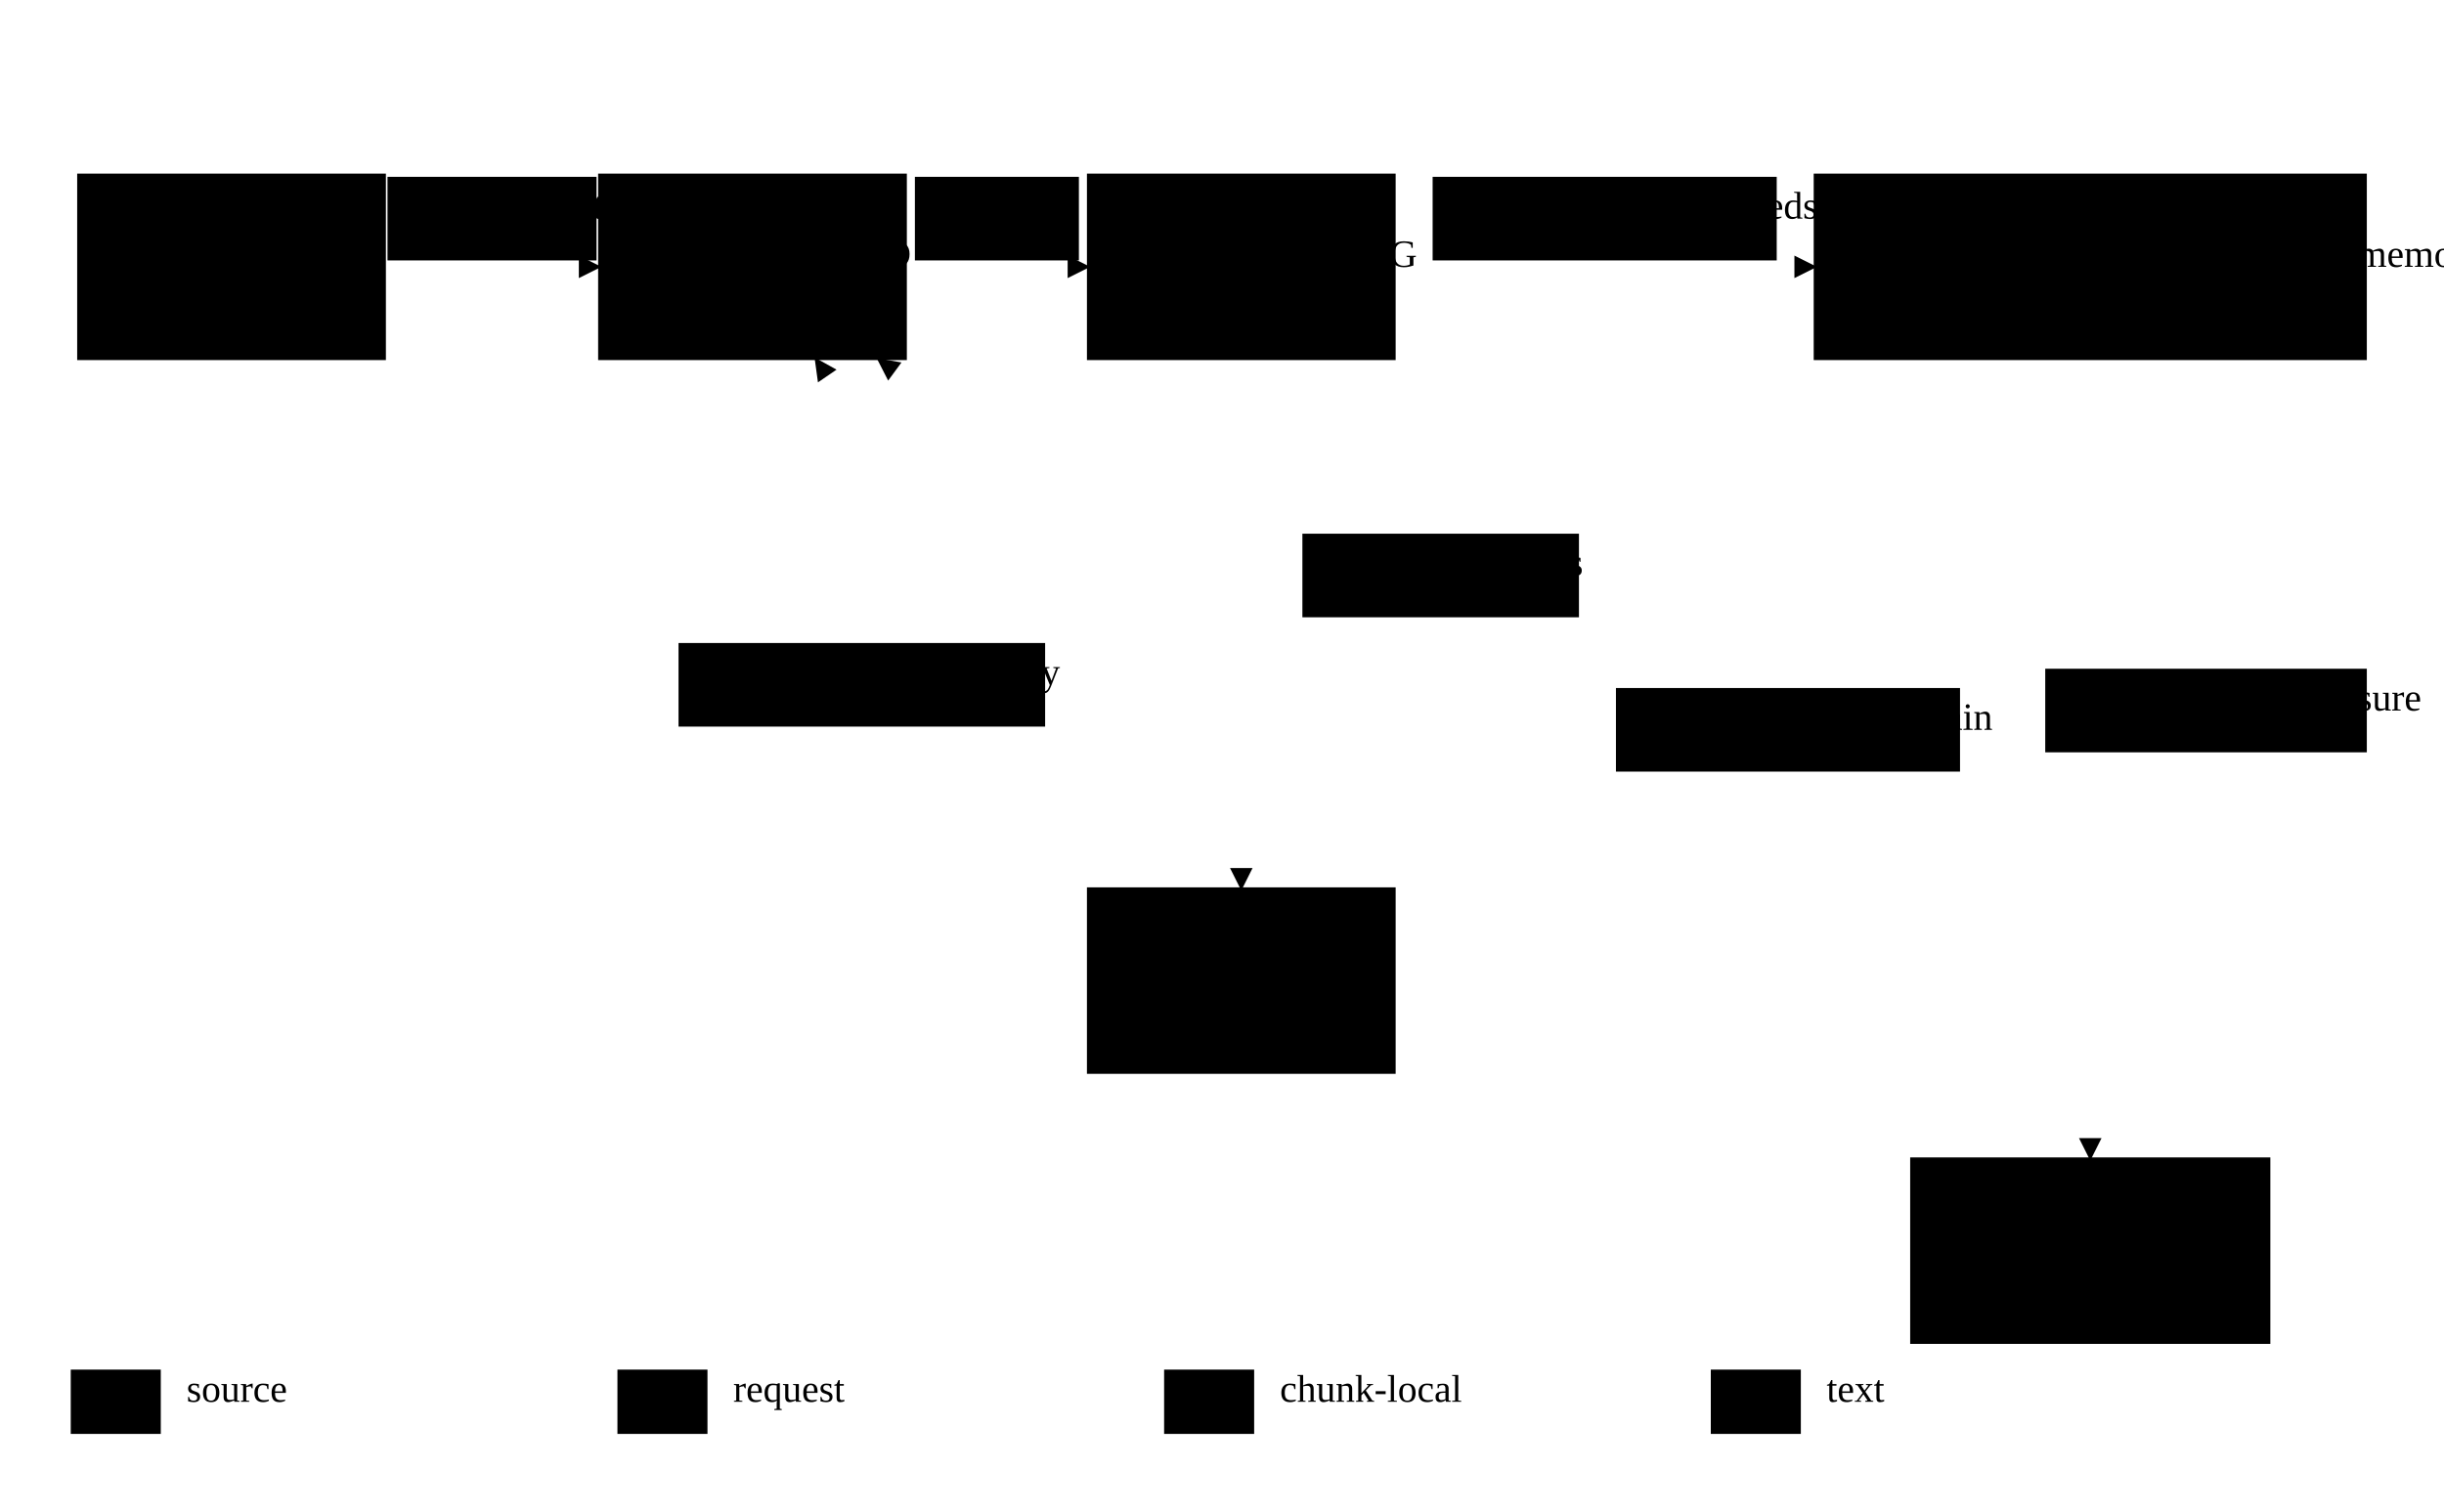
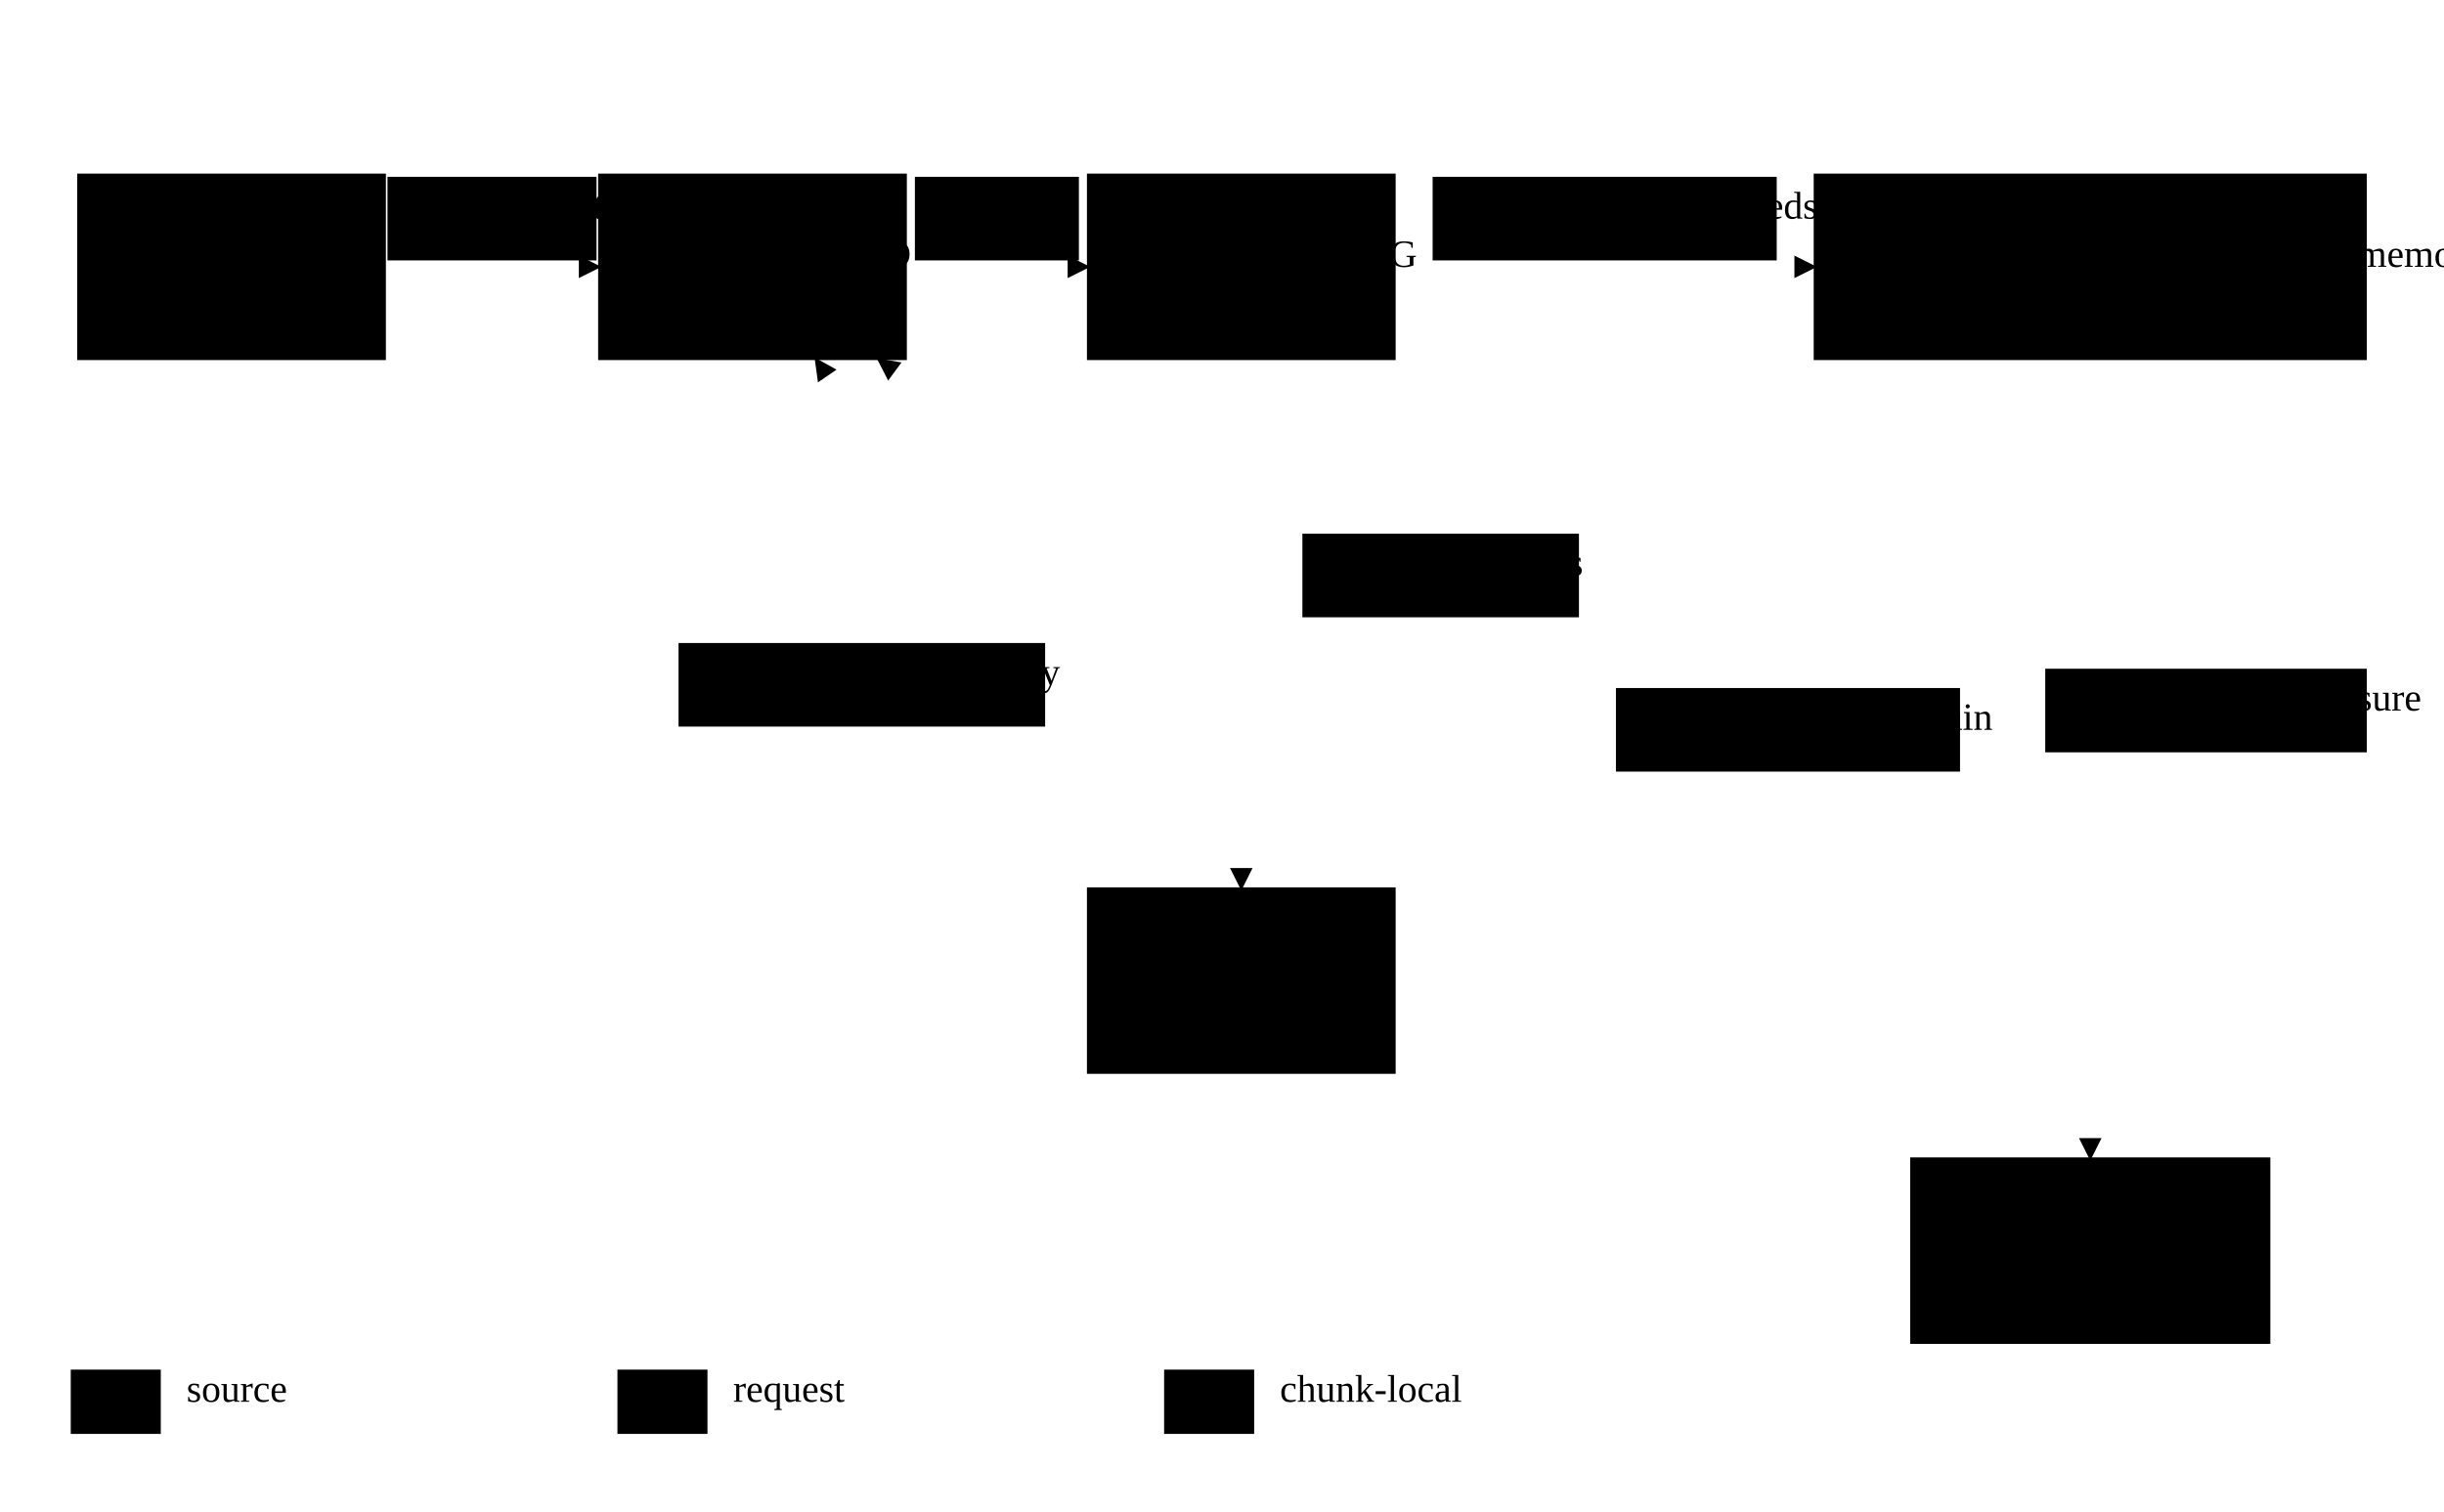
<svg xmlns="http://www.w3.org/2000/svg" aria-labelledby="system-memory-chunk-lifecycle-title system-memory-chunk-lifecycle-desc" class="zi-figure" role="img" viewBox="0 0 760 470">
  <defs>
    <marker id="system-memory-chunk-lifecycle-arrowhead" markerHeight="7" markerWidth="7" orient="auto-start-reverse" refX="6" refY="3.5" viewBox="0 0 7 7">
      <path class="zi-arrowhead" d="M 0 0 L 7 3.5 L 0 7 z" />
    </marker>
  </defs>
  <g aria-label="source" class="zi-role-source" data-non-color-cue="source label + neutral single border" data-semantic-role="source" id="system-memory-chunk-lifecycle-new">
    <rect height="58" width="96" x="24" y="54" />
    <text x="72.0" y="83.0">NEW</text>
  </g>
  <g aria-label="request" class="zi-role-request" data-non-color-cue="request label + double border" data-semantic-role="request" id="system-memory-chunk-lifecycle-queued">
    <rect height="58" width="96" x="186" y="54" />
    <rect class="zi-request-inner" height="50" width="88" x="190" y="58" />
    <text x="234.0" y="83.0">QUEUED</text>
  </g>
  <g aria-label="source" class="zi-role-source" data-non-color-cue="source label + neutral single border" data-semantic-role="source" id="system-memory-chunk-lifecycle-loading">
    <rect height="58" width="96" x="338" y="54" />
    <text x="386.0" y="83.0">LOADING</text>
  </g>
  <g aria-label="chunk-local" class="zi-role-chunk-local" data-non-color-cue="chunk-local label + dashed border" data-semantic-role="chunk-local" id="system-memory-chunk-lifecycle-ready">
    <rect height="58" width="172" x="564" y="54" />
    <text x="650.0" y="83.0">READY: system memory</text>
  </g>
  <g aria-label="source" class="zi-role-source" data-non-color-cue="source label + neutral single border" data-semantic-role="source" id="system-memory-chunk-lifecycle-failed">
    <rect height="58" width="96" x="338" y="276" />
    <text x="386.0" y="305.0">FAILED</text>
  </g>
  <g aria-label="source" class="zi-role-source" data-non-color-cue="source label + neutral single border" data-semantic-role="source" id="system-memory-chunk-lifecycle-evicted">
    <rect height="58" width="112" x="594" y="360" />
    <text x="650.0" y="389.0">EVICTED</text>
  </g>
  <g aria-label="text" class="zi-role-text" data-non-color-cue="text label" data-semantic-role="text" id="system-memory-chunk-lifecycle-request-new">
    <line class="zi-arrow-line" marker-end="url(#system-memory-chunk-lifecycle-arrowhead)" x1="120.0" x2="186.0" y1="83.0" y2="83.0" />
    <rect height="26" width="65" x="120.5" y="55.0" />
    <text x="153.0" y="68.0">request</text>
  </g>
  <g aria-label="text" class="zi-role-text" data-non-color-cue="text label" data-semantic-role="text" id="system-memory-chunk-lifecycle-drain-queue">
    <line class="zi-arrow-line" marker-end="url(#system-memory-chunk-lifecycle-arrowhead)" x1="282.0" x2="338.0" y1="83.0" y2="83.0" />
    <rect height="26" width="51" x="284.5" y="55.0" />
    <text x="310.0" y="68.0">drain</text>
  </g>
  <g aria-label="text" class="zi-role-text" data-non-color-cue="text label" data-semantic-role="text" id="system-memory-chunk-lifecycle-read-succeeds">
    <line class="zi-arrow-line" marker-end="url(#system-memory-chunk-lifecycle-arrowhead)" x1="434.0" x2="564.0" y1="83.0" y2="83.0" />
    <rect height="26" width="107" x="445.5" y="55.0" />
    <text x="499.0" y="68.0">read succeeds</text>
  </g>
  <g aria-label="text" class="zi-role-text" data-non-color-cue="text label" data-semantic-role="text" id="system-memory-chunk-lifecycle-read-fails">
    <line class="zi-arrow-line" marker-end="url(#system-memory-chunk-lifecycle-arrowhead)" x1="386.0" x2="386.0" y1="112.0" y2="276.0" />
    <rect height="26" width="86" x="405.0" y="166.0" />
    <text x="448.0" y="179.0">read fails</text>
  </g>
  <g aria-label="text" class="zi-role-text" data-non-color-cue="text label" data-semantic-role="text" id="system-memory-chunk-lifecycle-retry-failed">
    <line class="zi-arrow-line" marker-end="url(#system-memory-chunk-lifecycle-arrowhead)" x1="366.144" x2="253.856" y1="276.0" y2="112.0" />
    <rect height="26" width="114" x="211.0" y="200.0" />
    <text x="268.0" y="213.0">explicit retry</text>
  </g>
  <g aria-label="text" class="zi-role-text" data-non-color-cue="text label" data-semantic-role="text" id="system-memory-chunk-lifecycle-evict-ready">
    <line class="zi-arrow-line" marker-end="url(#system-memory-chunk-lifecycle-arrowhead)" x1="650.0" x2="650.0" y1="112.0" y2="360.0" />
    <rect height="26" width="100" x="636.0" y="208.0" />
    <text x="686.0" y="221.0">LRU pressure</text>
  </g>
  <g aria-label="text" class="zi-role-text" data-non-color-cue="text label" data-semantic-role="text" id="system-memory-chunk-lifecycle-reload-evicted">
    <line class="zi-arrow-line" marker-end="url(#system-memory-chunk-lifecycle-arrowhead)" x1="610.575" x2="273.425" y1="360.0" y2="112.0" />
    <rect height="26" width="107" x="502.5" y="214.0" />
    <text x="556.0" y="227.0">request again</text>
  </g>
  <g aria-label="Visible semantic role legend" class="zi-legend" id="system-memory-chunk-lifecycle-legend">
    <g aria-label="source" class="zi-role-source" data-non-color-cue="source label + neutral single border" data-semantic-role="source" id="system-memory-chunk-lifecycle-legend-source">
      <rect class="zi-cue-swatch" height="20" width="28" x="22" y="426" />
      <text aria-label="source" class="zi-role-label" data-non-color-cue="source label + neutral single border" data-semantic-role="source" x="58" y="436">source</text>
    </g>
    <g aria-label="request" class="zi-role-request" data-non-color-cue="request label + double border" data-semantic-role="request" id="system-memory-chunk-lifecycle-legend-request">
      <rect class="zi-cue-swatch" height="20" width="28" x="192" y="426" />
      <rect class="zi-request-inner" height="14" width="22" x="195" y="429" />
      <text aria-label="request" class="zi-role-label" data-non-color-cue="request label + double border" data-semantic-role="request" x="228" y="436">request</text>
    </g>
    <g aria-label="chunk-local" class="zi-role-chunk-local" data-non-color-cue="chunk-local label + dashed border" data-semantic-role="chunk-local" id="system-memory-chunk-lifecycle-legend-chunk-local">
      <rect class="zi-cue-swatch" height="20" width="28" x="362" y="426" />
      <text aria-label="chunk-local" class="zi-role-label" data-non-color-cue="chunk-local label + dashed border" data-semantic-role="chunk-local" x="398" y="436">chunk-local</text>
    </g>
-     <g aria-label="text" class="zi-role-text" data-non-color-cue="text label" data-semantic-role="text" id="system-memory-chunk-lifecycle-legend-text">
-       <rect class="zi-cue-swatch" height="20" width="28" x="532" y="426" />
-       <text aria-label="text" class="zi-role-label" data-non-color-cue="text label" data-semantic-role="text" x="568" y="436">text</text>
-     </g>
  </g>
</svg>
